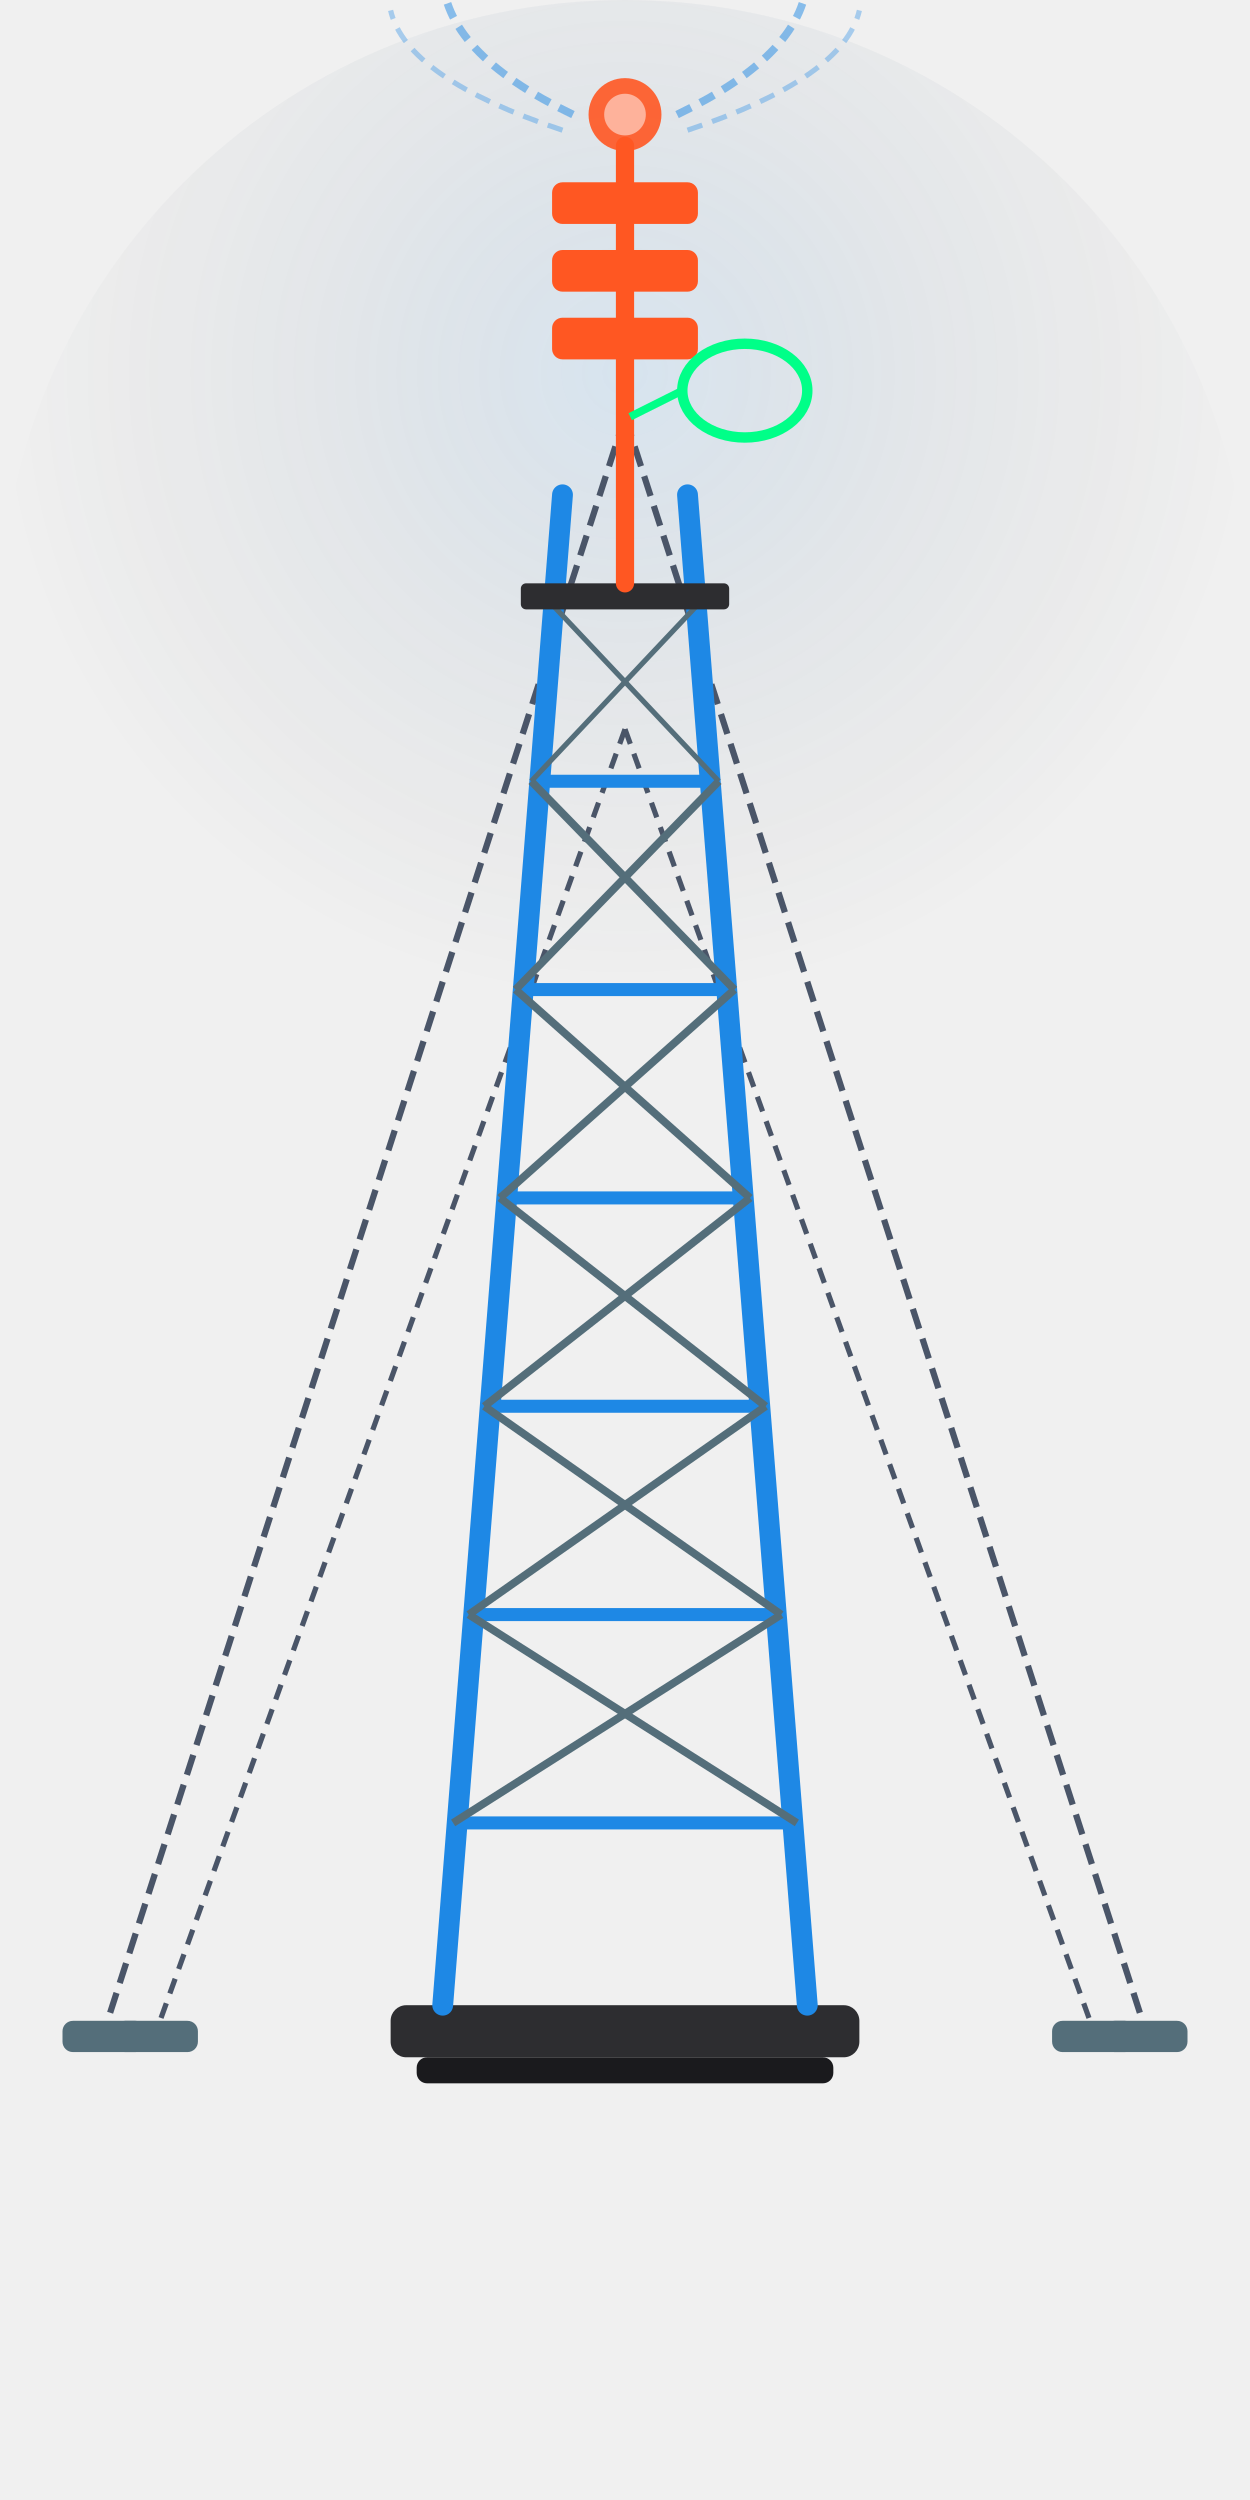
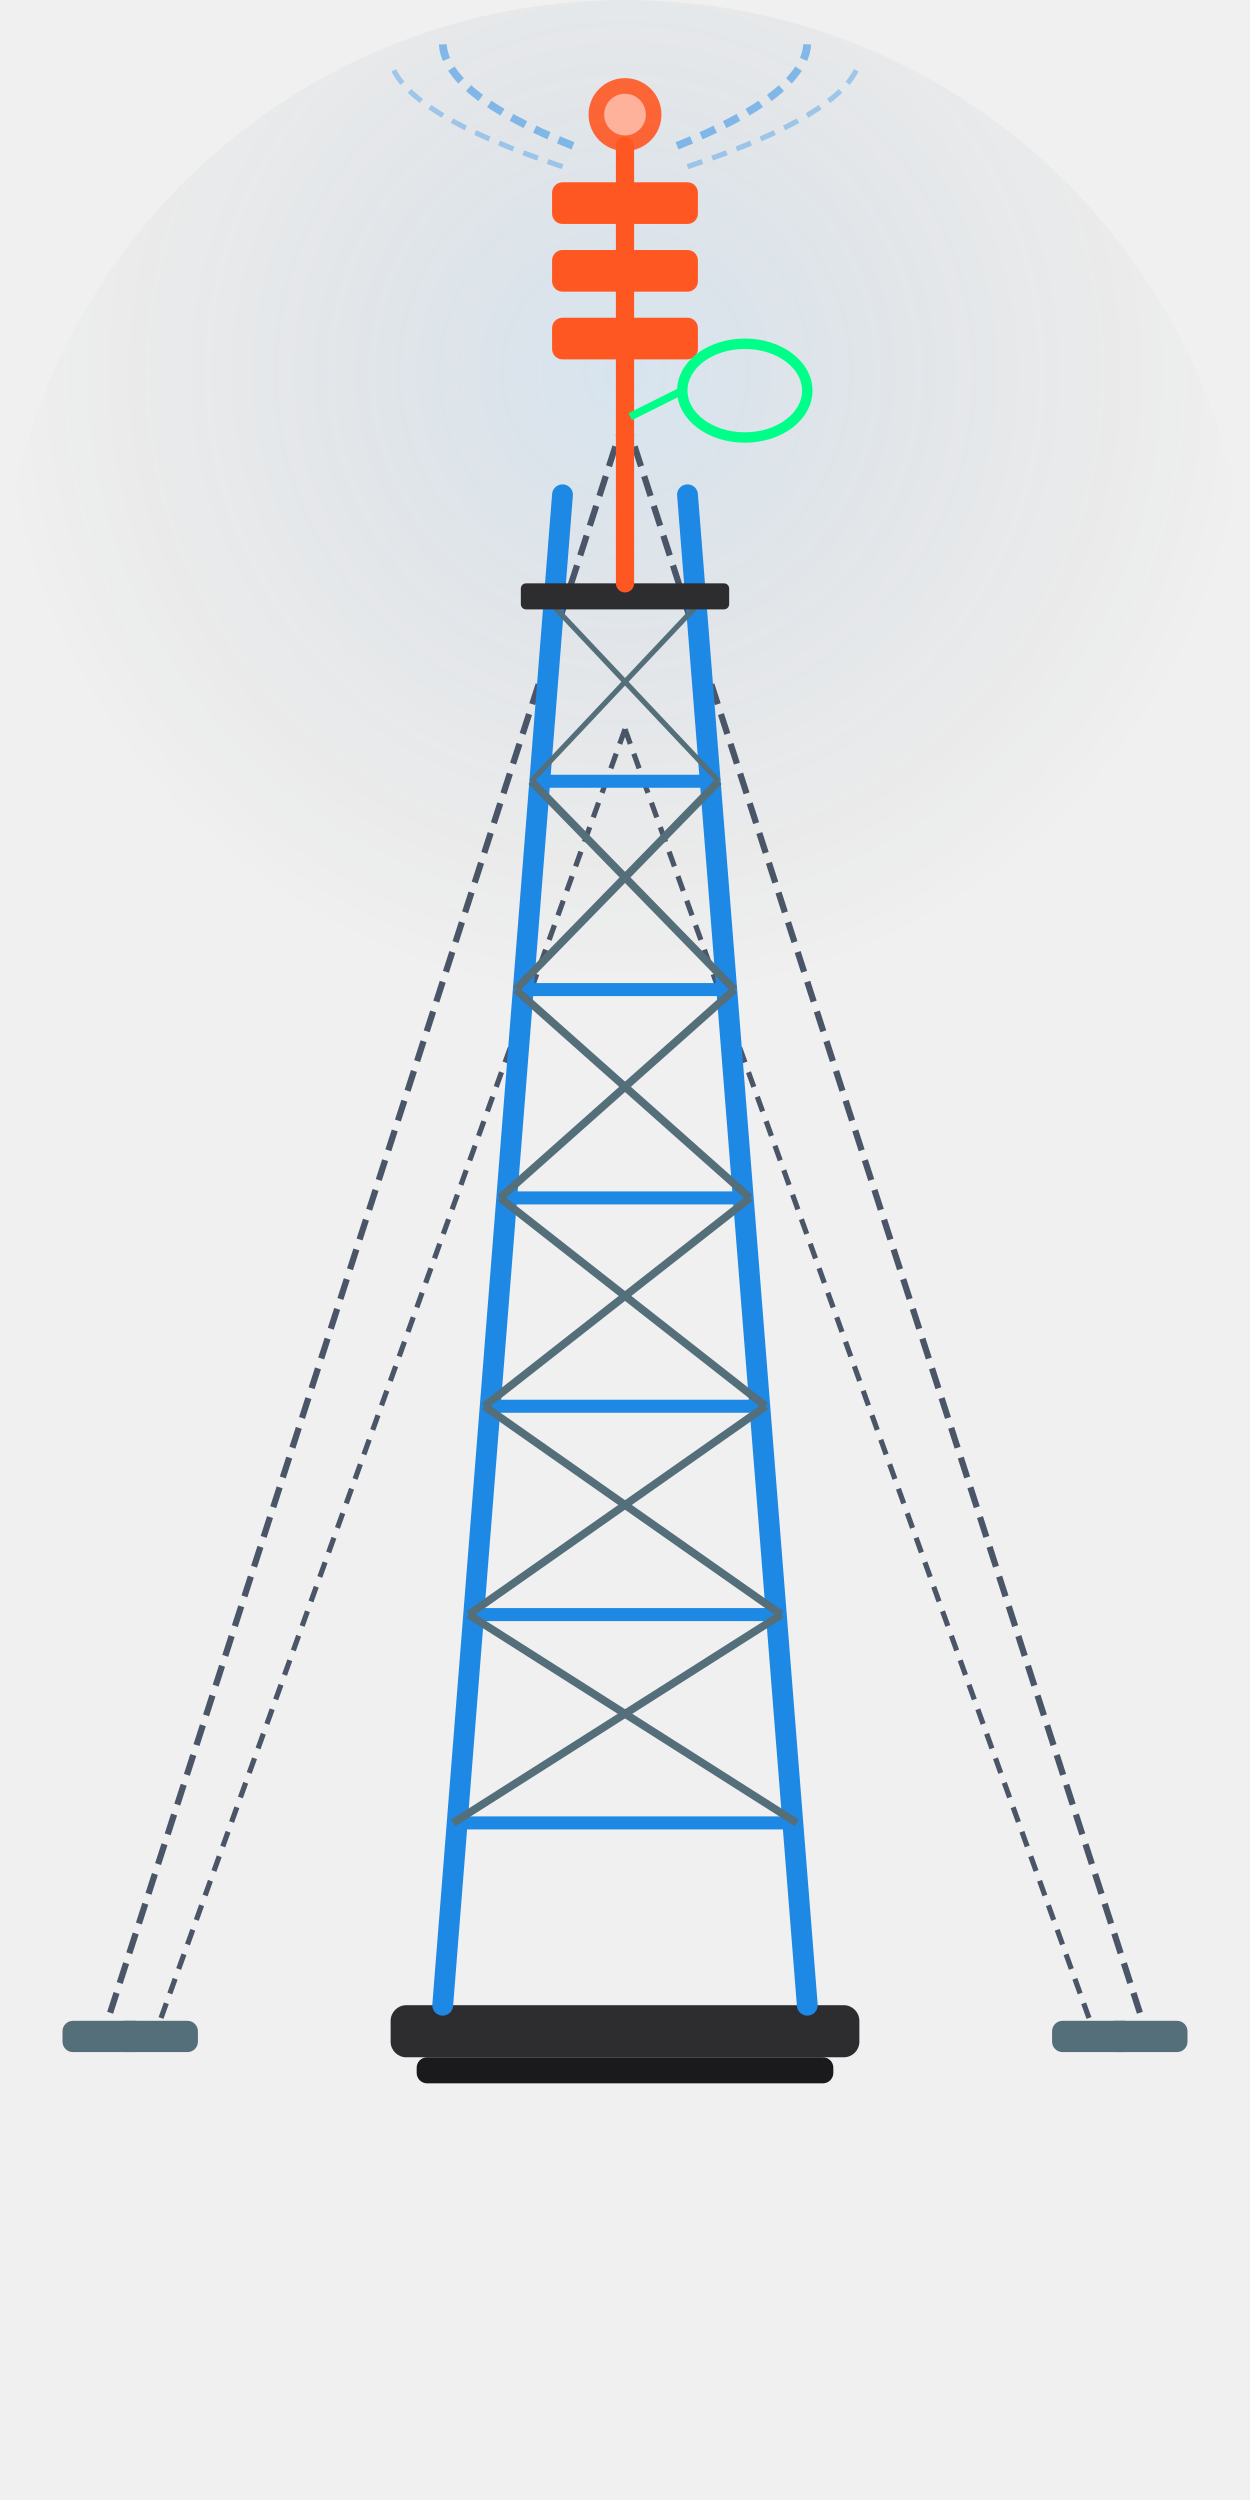
<svg xmlns="http://www.w3.org/2000/svg" viewBox="0 0 240 480" role="img" aria-label="Telecommunications lattice tower">
  <defs>
    <radialGradient id="glow" cx="50%" cy="30%" r="50%">
      <stop offset="0%" stop-color="#1E88E5" stop-opacity="0.12" />
      <stop offset="100%" stop-color="#1A1A1D" stop-opacity="0" />
    </radialGradient>
  </defs>
  <ellipse cx="120" cy="120" rx="120" ry="120" fill="url(#glow)" />
  <line x1="120" y1="80" x2="20" y2="390" stroke="#4A5568" stroke-width="1.2" stroke-dasharray="4 2" />
  <line x1="120" y1="80" x2="220" y2="390" stroke="#4A5568" stroke-width="1.2" stroke-dasharray="4 2" />
  <line x1="120" y1="140" x2="30" y2="390" stroke="#4A5568" stroke-width="1" stroke-dasharray="3 2" />
  <line x1="120" y1="140" x2="210" y2="390" stroke="#4A5568" stroke-width="1" stroke-dasharray="3 2" />
  <rect x="12" y="388" width="16" height="6" fill="#546E7A" rx="2" />
  <rect x="212" y="388" width="16" height="6" fill="#546E7A" rx="2" />
  <rect x="22" y="388" width="16" height="6" fill="#546E7A" rx="2" />
  <rect x="202" y="388" width="16" height="6" fill="#546E7A" rx="2" />
  <rect x="75" y="385" width="90" height="10" fill="#2D2D30" rx="3" />
  <rect x="80" y="395" width="80" height="5" fill="#1A1A1D" rx="2" />
  <line x1="85" y1="385" x2="108" y2="95" stroke="#1E88E5" stroke-width="4" stroke-linecap="round" />
  <line x1="155" y1="385" x2="132" y2="95" stroke="#1E88E5" stroke-width="4" stroke-linecap="round" />
  <line x1="87" y1="350" x2="153" y2="350" stroke="#1E88E5" stroke-width="2.5" />
  <line x1="90" y1="310" x2="150" y2="310" stroke="#1E88E5" stroke-width="2.5" />
  <line x1="93" y1="270" x2="147" y2="270" stroke="#1E88E5" stroke-width="2.5" />
  <line x1="96" y1="230" x2="144" y2="230" stroke="#1E88E5" stroke-width="2.5" />
  <line x1="99" y1="190" x2="141" y2="190" stroke="#1E88E5" stroke-width="2.5" />
  <line x1="102" y1="150" x2="138" y2="150" stroke="#1E88E5" stroke-width="2.5" />
  <line x1="105" y1="115" x2="135" y2="115" stroke="#1E88E5" stroke-width="2" />
  <line x1="87" y1="350" x2="150" y2="310" stroke="#546E7A" stroke-width="1.5" />
  <line x1="153" y1="350" x2="90" y2="310" stroke="#546E7A" stroke-width="1.5" />
  <line x1="90" y1="310" x2="147" y2="270" stroke="#546E7A" stroke-width="1.5" />
  <line x1="150" y1="310" x2="93" y2="270" stroke="#546E7A" stroke-width="1.5" />
  <line x1="93" y1="270" x2="144" y2="230" stroke="#546E7A" stroke-width="1.5" />
  <line x1="147" y1="270" x2="96" y2="230" stroke="#546E7A" stroke-width="1.5" />
  <line x1="96" y1="230" x2="141" y2="190" stroke="#546E7A" stroke-width="1.5" />
  <line x1="144" y1="230" x2="99" y2="190" stroke="#546E7A" stroke-width="1.5" />
  <line x1="99" y1="190" x2="138" y2="150" stroke="#546E7A" stroke-width="1.5" />
  <line x1="141" y1="190" x2="102" y2="150" stroke="#546E7A" stroke-width="1.5" />
  <line x1="102" y1="150" x2="135" y2="115" stroke="#546E7A" stroke-width="1" />
  <line x1="138" y1="150" x2="105" y2="115" stroke="#546E7A" stroke-width="1" />
  <rect x="100" y="112" width="40" height="5" fill="#2D2D30" rx="1" />
  <line x1="120" y1="112" x2="120" y2="28" stroke="#FF5722" stroke-width="3.5" stroke-linecap="round" />
  <rect x="106" y="35" width="28" height="8" fill="#FF5722" rx="2" />
  <rect x="106" y="48" width="28" height="8" fill="#FF5722" rx="2" />
  <rect x="106" y="61" width="28" height="8" fill="#FF5722" rx="2" />
  <ellipse cx="143" cy="75" rx="12" ry="9" fill="none" stroke="#00FF88" stroke-width="2" />
  <line x1="131" y1="75" x2="121" y2="80" stroke="#00FF88" stroke-width="1.5" />
  <circle cx="120" cy="22" r="7" fill="#FF5722" opacity="0.9" />
  <circle cx="120" cy="22" r="4" fill="#ffffff" opacity="0.5" />
-   <path d="M 130 22 Q 155 10 155 -5" fill="none" stroke="#1E88E5" stroke-width="1.5" stroke-opacity="0.5" stroke-dasharray="3 2" />
-   <path d="M 132 25 Q 162 15 165 2" fill="none" stroke="#1E88E5" stroke-width="1" stroke-opacity="0.35" stroke-dasharray="3 2" />
-   <path d="M 110 22 Q 85 10 85 -5" fill="none" stroke="#1E88E5" stroke-width="1.5" stroke-opacity="0.5" stroke-dasharray="3 2" />
-   <path d="M 108 25 Q 78 15 75 2" fill="none" stroke="#1E88E5" stroke-width="1" stroke-opacity="0.35" stroke-dasharray="3 2" />
+   <path d="M 130 28 Q 155 18 155 8" fill="none" stroke="#1E88E5" stroke-width="1.5" stroke-opacity="0.5" stroke-dasharray="3 2" />
+   <path d="M 132 32 Q 162 22 165 12" fill="none" stroke="#1E88E5" stroke-width="1" stroke-opacity="0.35" stroke-dasharray="3 2" />
+   <path d="M 110 28 Q 85 18 85 8" fill="none" stroke="#1E88E5" stroke-width="1.5" stroke-opacity="0.5" stroke-dasharray="3 2" />
+   <path d="M 108 32 Q 78 22 75 12" fill="none" stroke="#1E88E5" stroke-width="1" stroke-opacity="0.35" stroke-dasharray="3 2" />
</svg>
